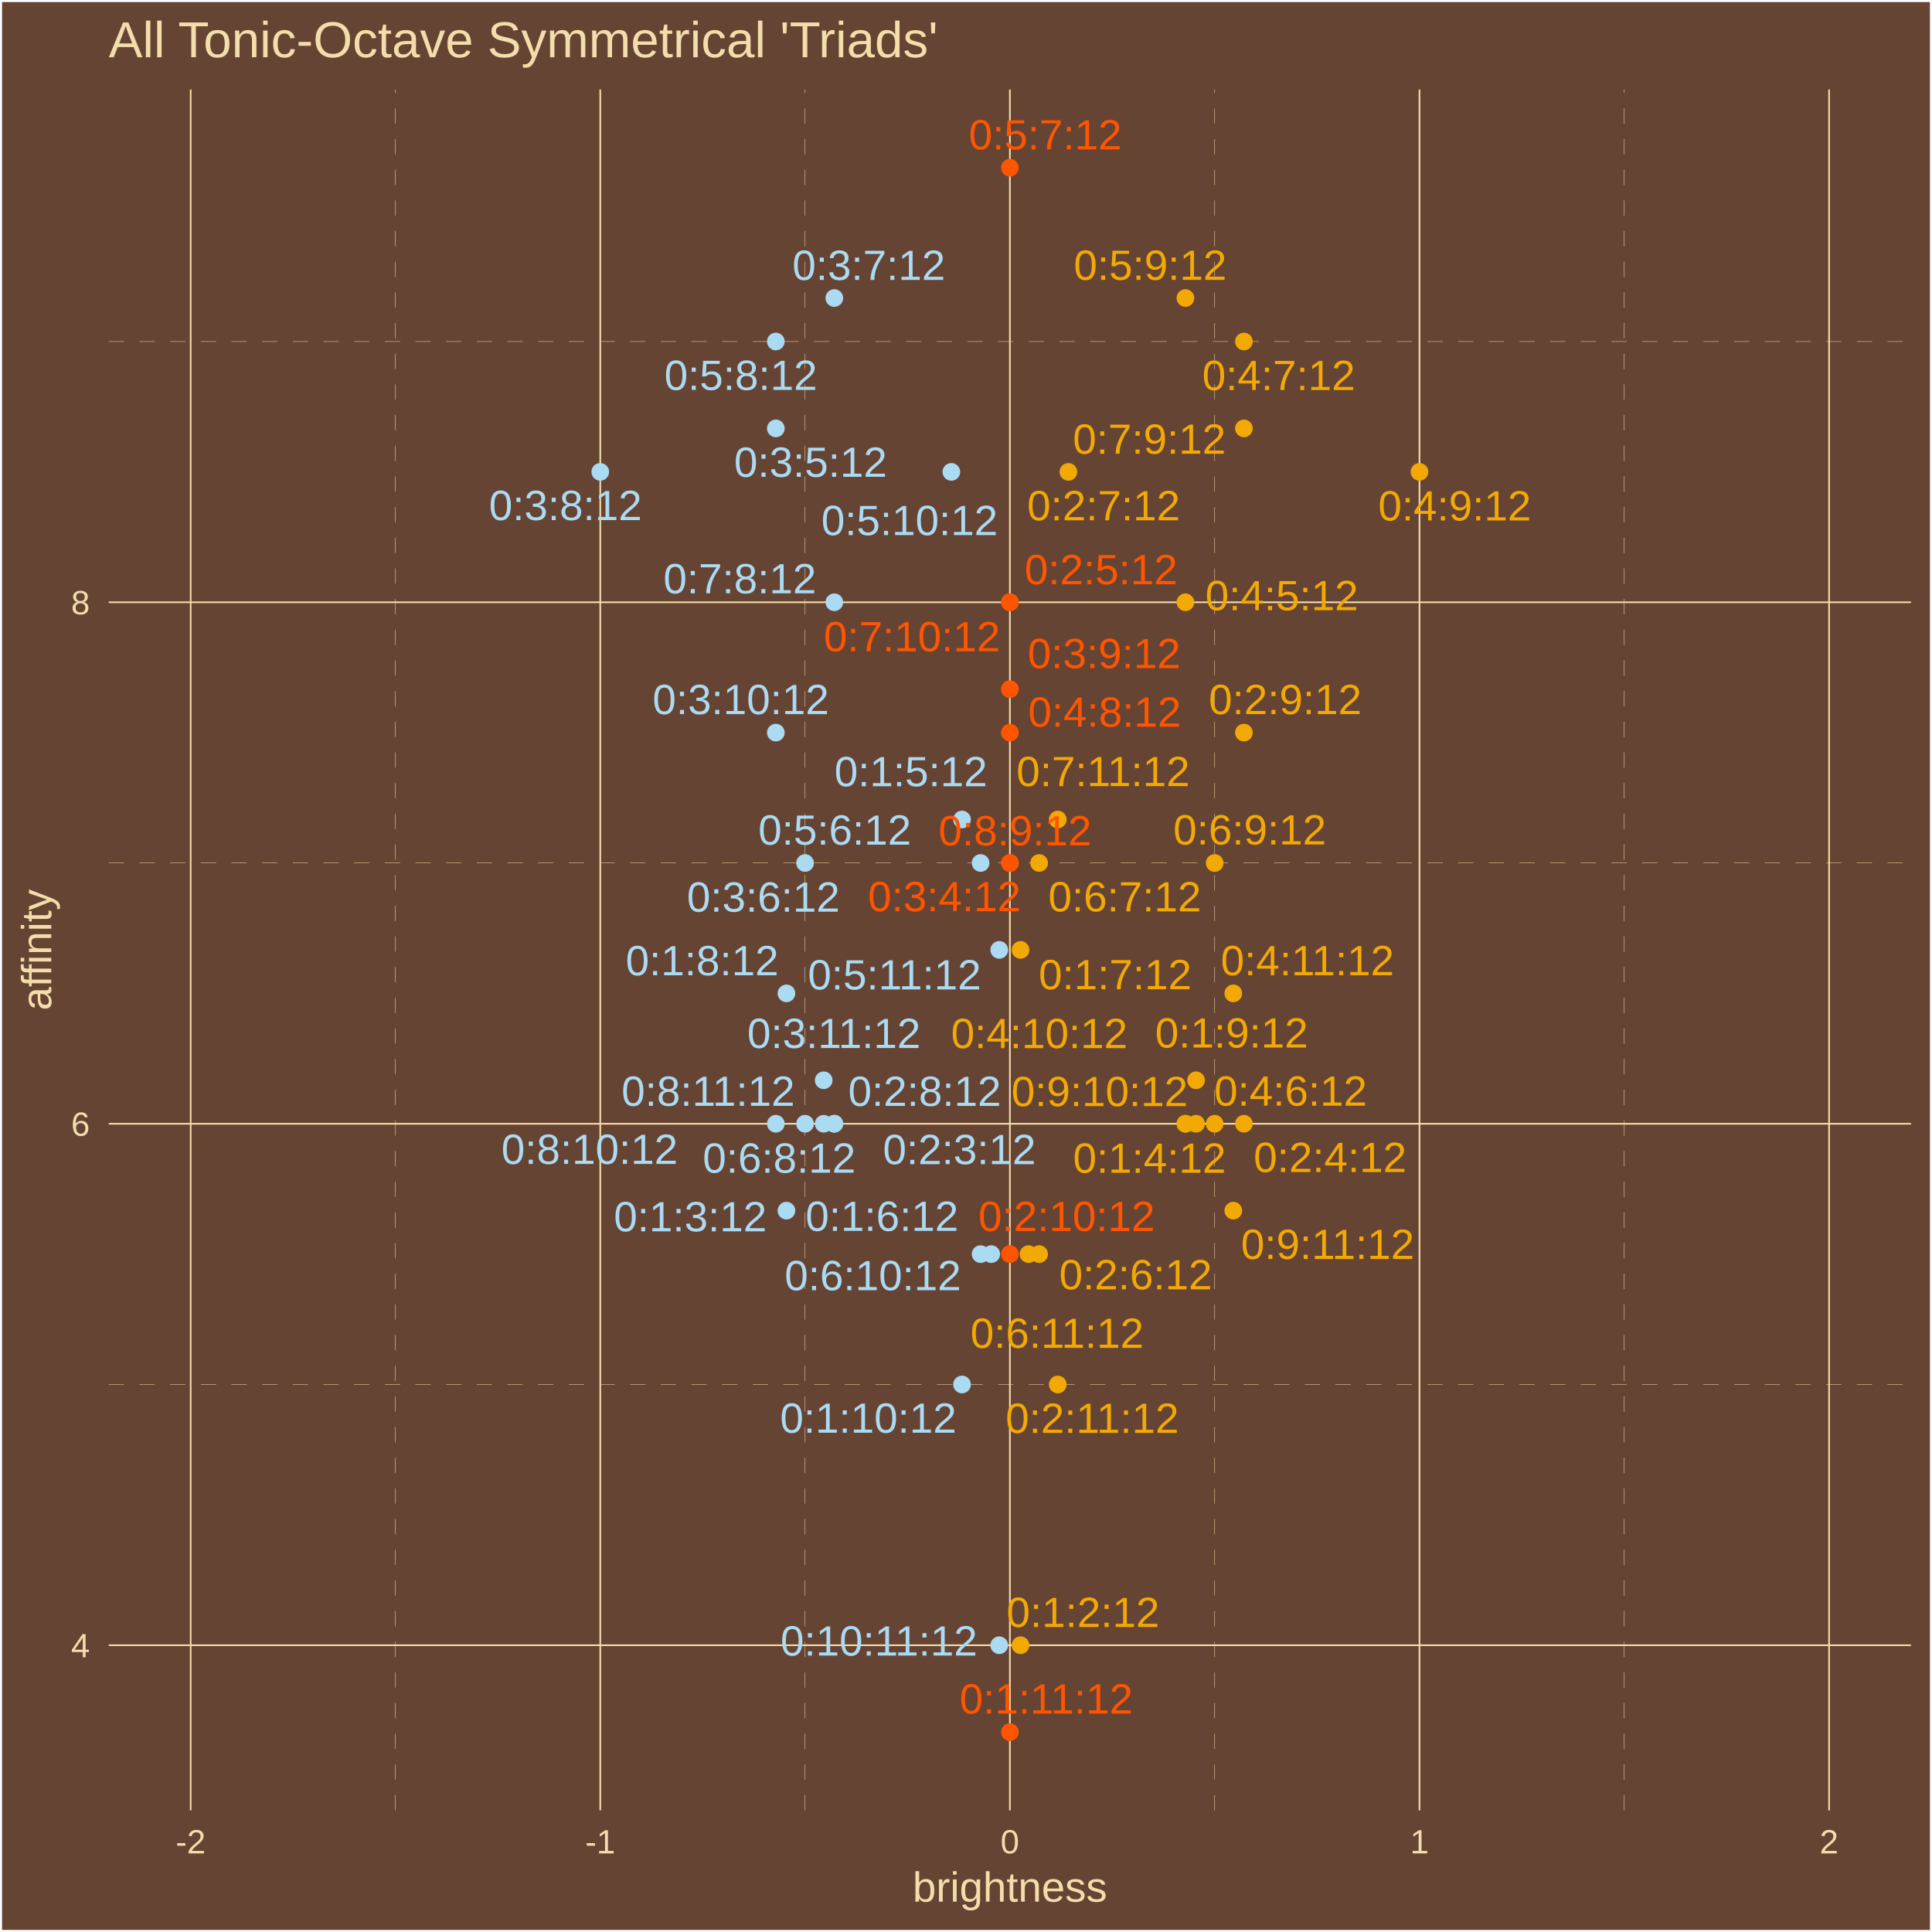
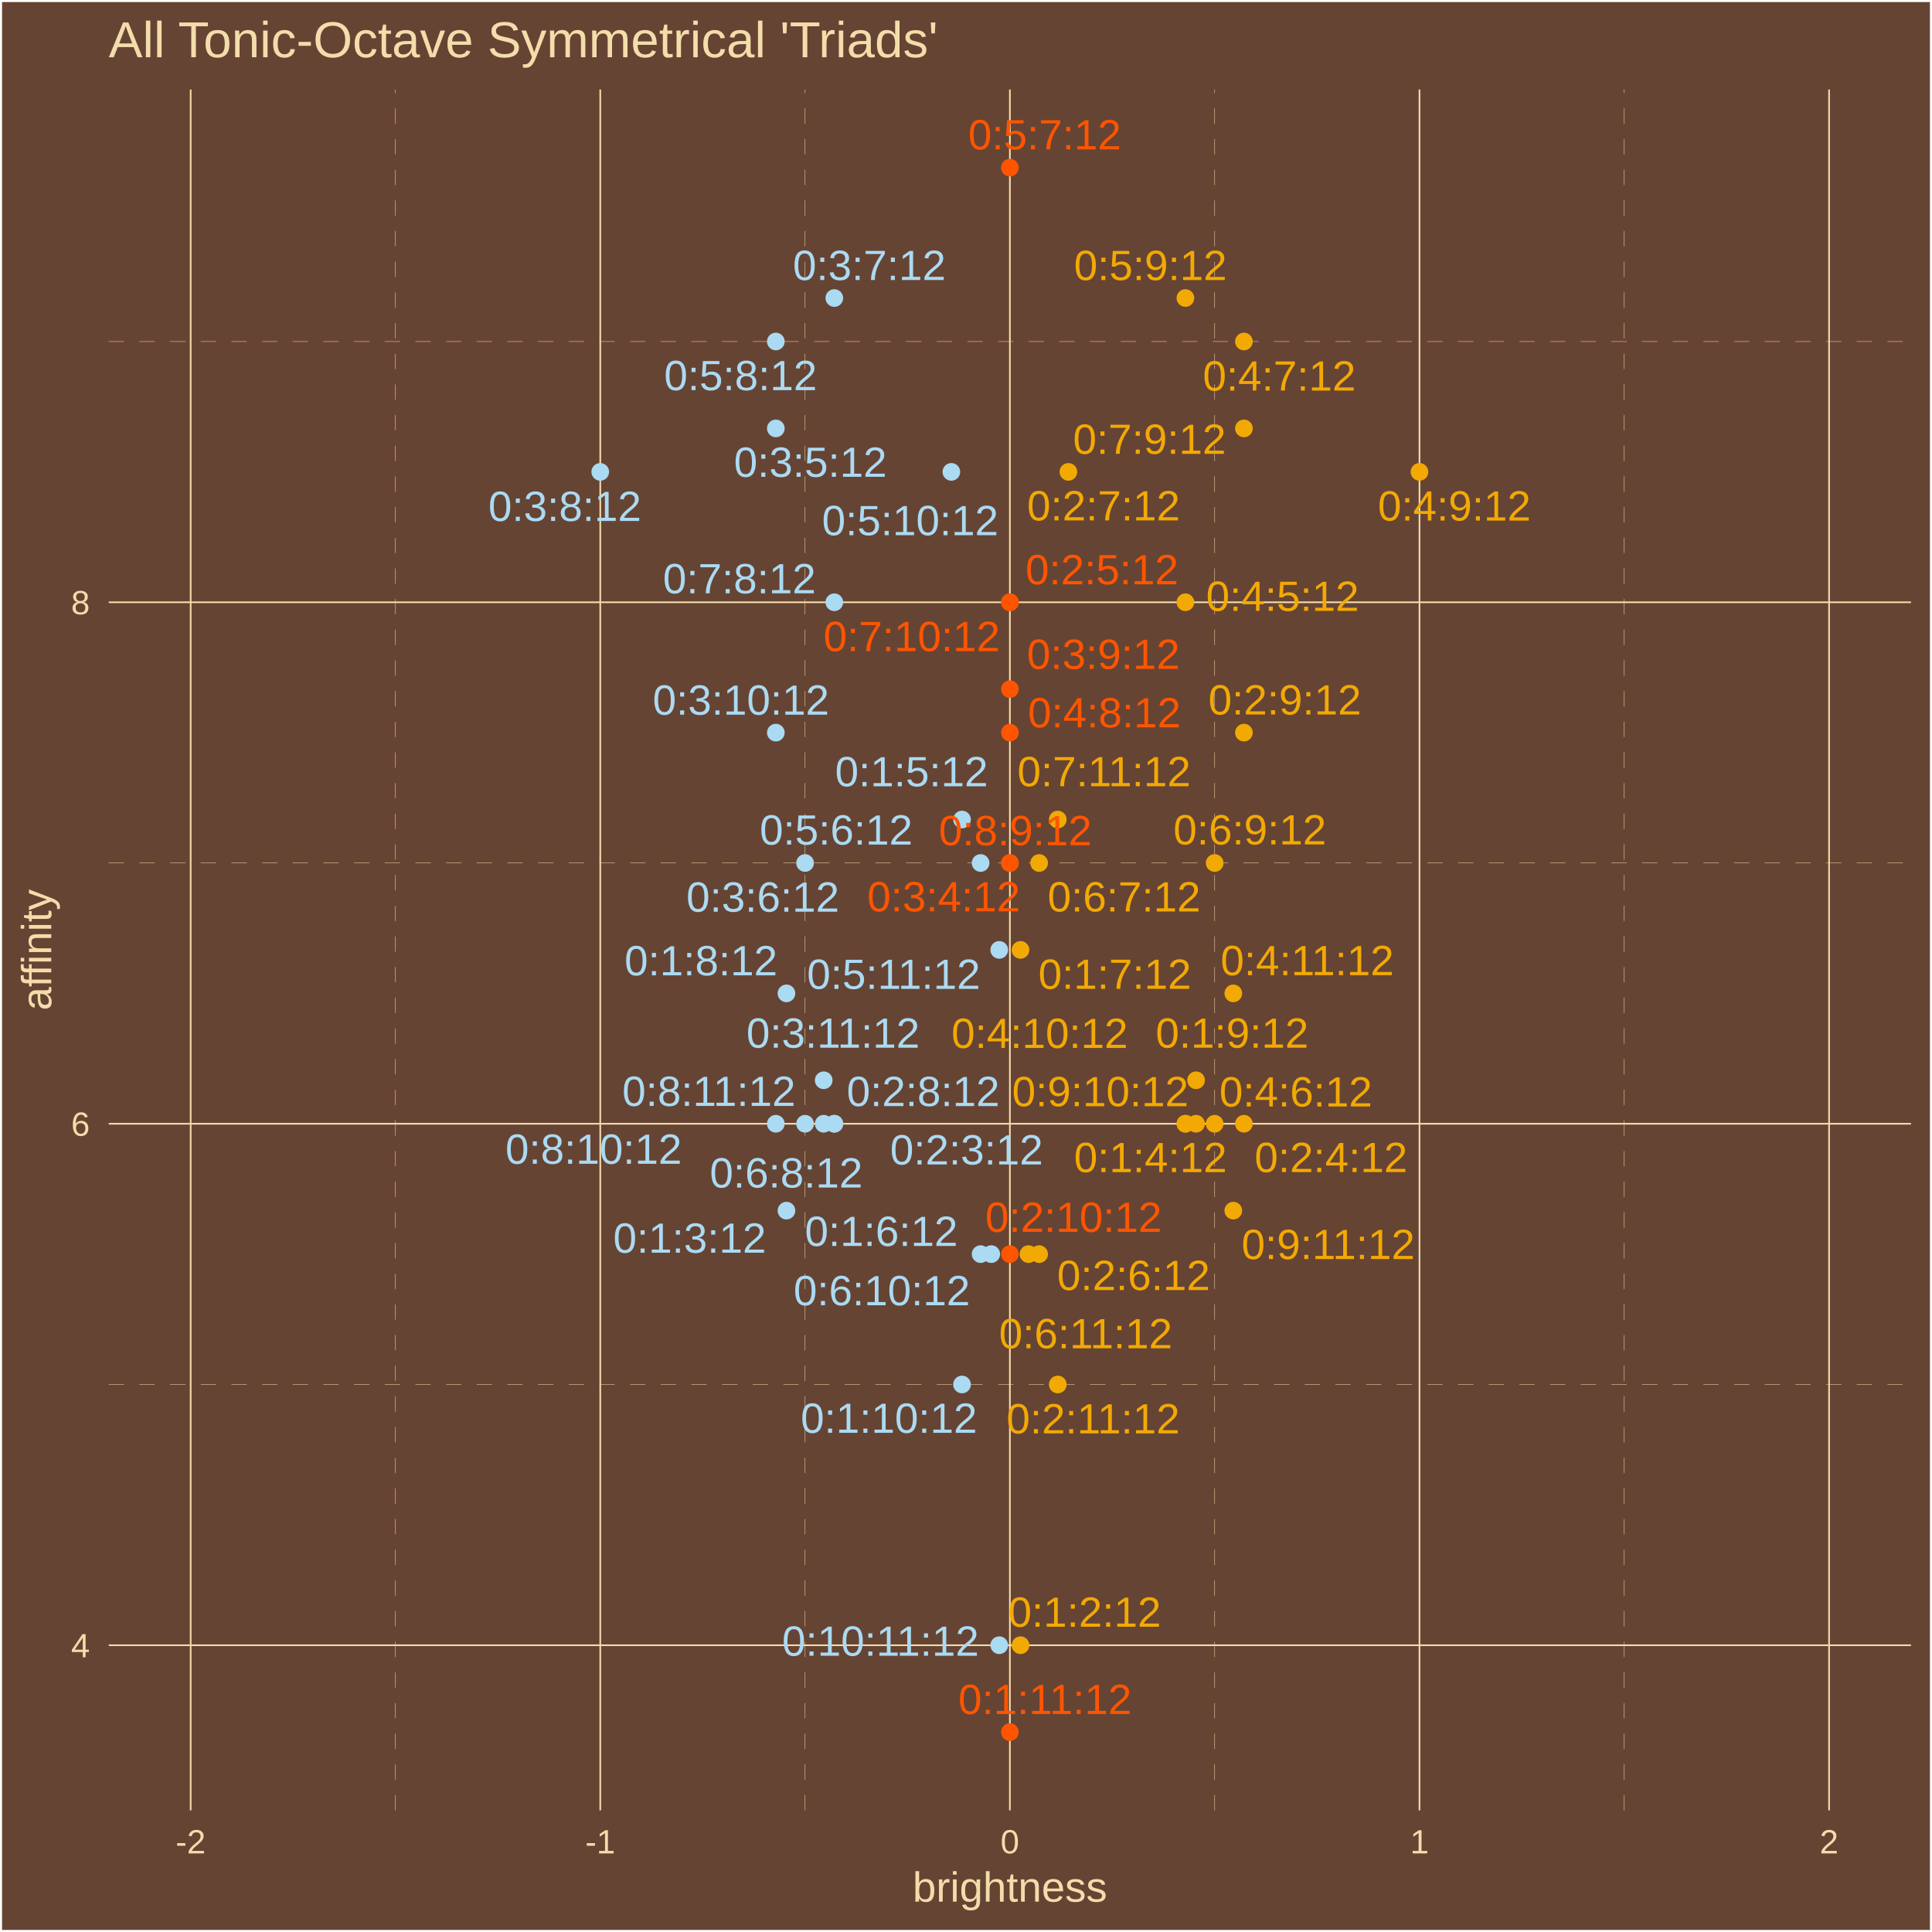
<svg xmlns="http://www.w3.org/2000/svg" class="svglite" width="504.00pt" height="504.00pt" viewBox="0 0 504.00 504.00">
  <defs>
    <style type="text/css">
    .svglite line, .svglite polyline, .svglite polygon, .svglite path, .svglite rect, .svglite circle {
      fill: none;
      stroke: #000000;
      stroke-linecap: round;
      stroke-linejoin: round;
      stroke-miterlimit: 10.00;
    }
    .svglite text {
      white-space: pre;
    }
  </style>
  </defs>
  <rect width="100%" height="100%" style="stroke: none; fill: #664433;" />
  <defs>
    <clipPath id="cpMC4wMHw1MDQuMDB8MC4wMHw1MDQuMDA=">
      <rect x="0.00" y="0.00" width="504.00" height="504.00" />
    </clipPath>
  </defs>
  <g clip-path="url(#cpMC4wMHw1MDQuMDB8MC4wMHw1MDQuMDA=)">
    <rect x="0.00" y="0" width="504.00" height="504.00" style="stroke-width: 1.07; stroke: #FFFFFF; fill: #664433;" />
  </g>
  <defs>
    <clipPath id="cpMjguMzd8NDk4LjUyfDIzLjM0fDQ3Mi4yNw==">
      <rect x="28.37" y="23.34" width="470.15" height="448.93" />
    </clipPath>
  </defs>
  <g clip-path="url(#cpMjguMzd8NDk4LjUyfDIzLjM0fDQ3Mi4yNw==)">
    <rect x="28.37" y="23.34" width="470.15" height="448.93" style="stroke-width: 1.07; stroke: none; fill: #664433;" />
    <polyline points="28.37,361.17 498.52,361.17 " style="stroke-width: 0.11; stroke: #F3DDAB; stroke-dasharray: 4.00,4.00; stroke-linecap: butt;" />
    <polyline points="28.37,225.13 498.52,225.13 " style="stroke-width: 0.11; stroke: #F3DDAB; stroke-dasharray: 4.00,4.00; stroke-linecap: butt;" />
    <polyline points="28.37,89.09 498.52,89.09 " style="stroke-width: 0.11; stroke: #F3DDAB; stroke-dasharray: 4.00,4.00; stroke-linecap: butt;" />
    <polyline points="103.17,472.27 103.17,23.34 " style="stroke-width: 0.11; stroke: #F3DDAB; stroke-dasharray: 4.00,4.00; stroke-linecap: butt;" />
    <polyline points="210.02,472.27 210.02,23.34 " style="stroke-width: 0.11; stroke: #F3DDAB; stroke-dasharray: 4.00,4.00; stroke-linecap: butt;" />
    <polyline points="316.87,472.27 316.87,23.34 " style="stroke-width: 0.11; stroke: #F3DDAB; stroke-dasharray: 4.00,4.00; stroke-linecap: butt;" />
    <polyline points="423.72,472.27 423.72,23.34 " style="stroke-width: 0.11; stroke: #F3DDAB; stroke-dasharray: 4.00,4.00; stroke-linecap: butt;" />
    <polyline points="28.37,429.19 498.52,429.19 " style="stroke-width: 0.43; stroke: #F3DDAB; stroke-linecap: butt;" />
    <polyline points="28.37,293.15 498.52,293.15 " style="stroke-width: 0.43; stroke: #F3DDAB; stroke-linecap: butt;" />
    <polyline points="28.37,157.11 498.52,157.11 " style="stroke-width: 0.43; stroke: #F3DDAB; stroke-linecap: butt;" />
    <polyline points="49.74,472.27 49.74,23.34 " style="stroke-width: 0.43; stroke: #F3DDAB; stroke-linecap: butt;" />
    <polyline points="156.59,472.27 156.59,23.34 " style="stroke-width: 0.43; stroke: #F3DDAB; stroke-linecap: butt;" />
    <polyline points="263.45,472.27 263.45,23.34 " style="stroke-width: 0.43; stroke: #F3DDAB; stroke-linecap: butt;" />
    <polyline points="370.30,472.27 370.30,23.34 " style="stroke-width: 0.43; stroke: #F3DDAB; stroke-linecap: butt;" />
    <polyline points="477.15,472.27 477.15,23.34 " style="stroke-width: 0.43; stroke: #F3DDAB; stroke-linecap: butt;" />
    <circle cx="266.22" cy="429.19" r="1.95" style="stroke-width: 0.71; stroke: #F3A904; fill: #F3A904;" />
    <circle cx="205.16" cy="315.82" r="1.95" style="stroke-width: 0.71; stroke: #ABDAF3; fill: #ABDAF3;" />
    <circle cx="312.02" cy="293.15" r="1.95" style="stroke-width: 0.71; stroke: #F3A904; fill: #F3A904;" />
    <circle cx="250.96" cy="213.79" r="1.95" style="stroke-width: 0.71; stroke: #ABDAF3; fill: #ABDAF3;" />
    <circle cx="258.59" cy="327.16" r="1.95" style="stroke-width: 0.71; stroke: #ABDAF3; fill: #ABDAF3;" />
    <circle cx="266.22" cy="247.80" r="1.95" style="stroke-width: 0.71; stroke: #F3A904; fill: #F3A904;" />
    <circle cx="205.16" cy="259.14" r="1.95" style="stroke-width: 0.71; stroke: #ABDAF3; fill: #ABDAF3;" />
    <circle cx="312.02" cy="281.81" r="1.95" style="stroke-width: 0.71; stroke: #F3A904; fill: #F3A904;" />
    <circle cx="250.96" cy="361.17" r="1.95" style="stroke-width: 0.71; stroke: #ABDAF3; fill: #ABDAF3;" />
    <circle cx="263.45" cy="451.86" r="1.95" style="stroke-width: 0.71; stroke: #FF5500; fill: #FF5500;" />
    <circle cx="217.65" cy="293.15" r="1.95" style="stroke-width: 0.71; stroke: #ABDAF3; fill: #ABDAF3;" />
    <circle cx="324.50" cy="293.15" r="1.95" style="stroke-width: 0.71; stroke: #F3A904; fill: #F3A904;" />
    <circle cx="263.45" cy="157.11" r="1.95" style="stroke-width: 0.71; stroke: #FF5500; fill: #FF5500;" />
    <circle cx="271.08" cy="327.16" r="1.95" style="stroke-width: 0.71; stroke: #F3A904; fill: #F3A904;" />
    <circle cx="278.71" cy="123.10" r="1.95" style="stroke-width: 0.71; stroke: #F3A904; fill: #F3A904;" />
    <circle cx="217.65" cy="293.15" r="1.95" style="stroke-width: 0.71; stroke: #ABDAF3; fill: #ABDAF3;" />
    <circle cx="324.50" cy="191.12" r="1.95" style="stroke-width: 0.71; stroke: #F3A904; fill: #F3A904;" />
    <circle cx="263.45" cy="327.16" r="1.95" style="stroke-width: 0.71; stroke: #FF5500; fill: #FF5500;" />
    <circle cx="275.94" cy="361.17" r="1.95" style="stroke-width: 0.71; stroke: #F3A904; fill: #F3A904;" />
    <circle cx="263.45" cy="225.13" r="1.95" style="stroke-width: 0.71; stroke: #FF5500; fill: #FF5500;" />
    <circle cx="202.39" cy="111.76" r="1.95" style="stroke-width: 0.71; stroke: #ABDAF3; fill: #ABDAF3;" />
    <circle cx="210.02" cy="225.13" r="1.95" style="stroke-width: 0.71; stroke: #ABDAF3; fill: #ABDAF3;" />
    <circle cx="217.65" cy="77.75" r="1.95" style="stroke-width: 0.71; stroke: #ABDAF3; fill: #ABDAF3;" />
    <circle cx="156.59" cy="123.10" r="1.95" style="stroke-width: 0.71; stroke: #ABDAF3; fill: #ABDAF3;" />
    <circle cx="263.45" cy="179.78" r="1.95" style="stroke-width: 0.71; stroke: #FF5500; fill: #FF5500;" />
    <circle cx="202.39" cy="191.12" r="1.95" style="stroke-width: 0.71; stroke: #ABDAF3; fill: #ABDAF3;" />
    <circle cx="214.88" cy="281.81" r="1.95" style="stroke-width: 0.71; stroke: #ABDAF3; fill: #ABDAF3;" />
    <circle cx="309.24" cy="157.11" r="1.95" style="stroke-width: 0.71; stroke: #F3A904; fill: #F3A904;" />
    <circle cx="316.87" cy="293.15" r="1.95" style="stroke-width: 0.71; stroke: #F3A904; fill: #F3A904;" />
    <circle cx="324.50" cy="89.09" r="1.95" style="stroke-width: 0.71; stroke: #F3A904; fill: #F3A904;" />
    <circle cx="263.45" cy="191.12" r="1.95" style="stroke-width: 0.71; stroke: #FF5500; fill: #FF5500;" />
    <circle cx="370.30" cy="123.10" r="1.95" style="stroke-width: 0.71; stroke: #F3A904; fill: #F3A904;" />
    <circle cx="309.24" cy="293.15" r="1.95" style="stroke-width: 0.71; stroke: #F3A904; fill: #F3A904;" />
    <circle cx="321.73" cy="259.14" r="1.95" style="stroke-width: 0.71; stroke: #F3A904; fill: #F3A904;" />
    <circle cx="255.81" cy="225.13" r="1.95" style="stroke-width: 0.71; stroke: #ABDAF3; fill: #ABDAF3;" />
    <circle cx="263.45" cy="43.74" r="1.95" style="stroke-width: 0.71; stroke: #FF5500; fill: #FF5500;" />
    <circle cx="202.39" cy="89.09" r="1.95" style="stroke-width: 0.71; stroke: #ABDAF3; fill: #ABDAF3;" />
    <circle cx="309.24" cy="77.75" r="1.95" style="stroke-width: 0.71; stroke: #F3A904; fill: #F3A904;" />
    <circle cx="248.18" cy="123.10" r="1.95" style="stroke-width: 0.71; stroke: #ABDAF3; fill: #ABDAF3;" />
    <circle cx="260.67" cy="247.80" r="1.95" style="stroke-width: 0.71; stroke: #ABDAF3; fill: #ABDAF3;" />
    <circle cx="271.08" cy="225.13" r="1.95" style="stroke-width: 0.71; stroke: #F3A904; fill: #F3A904;" />
    <circle cx="210.02" cy="293.15" r="1.95" style="stroke-width: 0.71; stroke: #ABDAF3; fill: #ABDAF3;" />
    <circle cx="316.87" cy="225.13" r="1.95" style="stroke-width: 0.71; stroke: #F3A904; fill: #F3A904;" />
    <circle cx="255.81" cy="327.16" r="1.95" style="stroke-width: 0.71; stroke: #ABDAF3; fill: #ABDAF3;" />
    <circle cx="268.30" cy="327.16" r="1.95" style="stroke-width: 0.71; stroke: #F3A904; fill: #F3A904;" />
    <circle cx="217.65" cy="157.11" r="1.95" style="stroke-width: 0.71; stroke: #ABDAF3; fill: #ABDAF3;" />
    <circle cx="324.50" cy="111.76" r="1.95" style="stroke-width: 0.71; stroke: #F3A904; fill: #F3A904;" />
    <circle cx="263.45" cy="157.11" r="1.95" style="stroke-width: 0.71; stroke: #FF5500; fill: #FF5500;" />
    <circle cx="275.94" cy="213.79" r="1.95" style="stroke-width: 0.71; stroke: #F3A904; fill: #F3A904;" />
    <circle cx="263.45" cy="225.13" r="1.95" style="stroke-width: 0.71; stroke: #FF5500; fill: #FF5500;" />
    <circle cx="202.39" cy="293.15" r="1.95" style="stroke-width: 0.71; stroke: #ABDAF3; fill: #ABDAF3;" />
    <circle cx="214.88" cy="293.15" r="1.95" style="stroke-width: 0.71; stroke: #ABDAF3; fill: #ABDAF3;" />
    <circle cx="309.24" cy="293.15" r="1.95" style="stroke-width: 0.71; stroke: #F3A904; fill: #F3A904;" />
    <circle cx="321.73" cy="315.82" r="1.95" style="stroke-width: 0.71; stroke: #F3A904; fill: #F3A904;" />
    <circle cx="260.67" cy="429.19" r="1.95" style="stroke-width: 0.71; stroke: #ABDAF3; fill: #ABDAF3;" />
-     <line x1="244.61" y1="206.91" x2="250.20" y2="212.97" style="stroke-width: 1.07; stroke: none;" />
-     <line x1="251.81" y1="319.16" x2="257.87" y2="326.30" style="stroke-width: 1.07; stroke: none;" />
-     <line x1="317.63" y1="275.08" x2="312.73" y2="280.95" style="stroke-width: 1.07; stroke: none;" />
-     <line x1="228.54" y1="298.85" x2="218.66" y2="293.68" style="stroke-width: 1.07; stroke: none;" />
-     <line x1="295.92" y1="270.51" x2="308.68" y2="292.19" style="stroke-width: 1.07; stroke: none;" />
-     <line x1="239.50" y1="217.03" x2="254.79" y2="224.62" style="stroke-width: 1.07; stroke: none;" />
-     <line x1="242.23" y1="129.87" x2="247.44" y2="123.94" style="stroke-width: 1.07; stroke: none;" />
-     <line x1="275.02" y1="341.91" x2="268.76" y2="328.17" style="stroke-width: 1.07; stroke: none;" />
-     <line x1="282.11" y1="206.88" x2="276.68" y2="212.95" style="stroke-width: 1.07; stroke: none;" />
-     <line x1="178.62" y1="299.45" x2="201.28" y2="293.44" style="stroke-width: 1.07; stroke: none;" />
-     <text x="282.53" y="424.43" text-anchor="middle" style="font-size: 11.04px;fill: #F3A904; font-family: &quot;Arial&quot;;" textLength="39.87px" lengthAdjust="spacingAndGlyphs">0:1:2:12</text>
-     <text x="180.07" y="321.21" text-anchor="middle" style="font-size: 11.04px;fill: #ABDAF3; font-family: &quot;Arial&quot;;" textLength="39.87px" lengthAdjust="spacingAndGlyphs">0:1:3:12</text>
-     <text x="299.87" y="305.93" text-anchor="middle" style="font-size: 11.04px;fill: #F3A904; font-family: &quot;Arial&quot;;" textLength="39.87px" lengthAdjust="spacingAndGlyphs">0:1:4:12</text>
-     <text x="237.62" y="205.11" text-anchor="middle" style="font-size: 11.04px;fill: #ABDAF3; font-family: &quot;Arial&quot;;" textLength="39.87px" lengthAdjust="spacingAndGlyphs">0:1:5:12</text>
-     <text x="230.08" y="321.10" text-anchor="middle" style="font-size: 11.04px;fill: #ABDAF3; font-family: &quot;Arial&quot;;" textLength="39.87px" lengthAdjust="spacingAndGlyphs">0:1:6:12</text>
-     <text x="290.91" y="258.06" text-anchor="middle" style="font-size: 11.04px;fill: #F3A904; font-family: &quot;Arial&quot;;" textLength="39.87px" lengthAdjust="spacingAndGlyphs">0:1:7:12</text>
-     <text x="183.17" y="254.42" text-anchor="middle" style="font-size: 11.04px;fill: #ABDAF3; font-family: &quot;Arial&quot;;" textLength="39.87px" lengthAdjust="spacingAndGlyphs">0:1:8:12</text>
-     <text x="321.29" y="273.28" text-anchor="middle" style="font-size: 11.04px;fill: #F3A904; font-family: &quot;Arial&quot;;" textLength="39.87px" lengthAdjust="spacingAndGlyphs">0:1:9:12</text>
-     <text x="226.51" y="373.76" text-anchor="middle" style="font-size: 11.04px;fill: #ABDAF3; font-family: &quot;Arial&quot;;" textLength="46.01px" lengthAdjust="spacingAndGlyphs">0:1:10:12</text>
-     <text x="272.93" y="447.01" text-anchor="middle" style="font-size: 11.04px;fill: #FF5500; font-family: &quot;Arial&quot;;" textLength="46.01px" lengthAdjust="spacingAndGlyphs">0:1:11:12</text>
-     <text x="250.27" y="303.69" text-anchor="middle" style="font-size: 11.04px;fill: #ABDAF3; font-family: &quot;Arial&quot;;" textLength="39.87px" lengthAdjust="spacingAndGlyphs">0:2:3:12</text>
-     <text x="346.98" y="305.74" text-anchor="middle" style="font-size: 11.04px;fill: #F3A904; font-family: &quot;Arial&quot;;" textLength="39.87px" lengthAdjust="spacingAndGlyphs">0:2:4:12</text>
-     <text x="287.23" y="152.41" text-anchor="middle" style="font-size: 11.04px;fill: #FF5500; font-family: &quot;Arial&quot;;" textLength="39.87px" lengthAdjust="spacingAndGlyphs">0:2:5:12</text>
-     <text x="296.26" y="336.34" text-anchor="middle" style="font-size: 11.04px;fill: #F3A904; font-family: &quot;Arial&quot;;" textLength="39.87px" lengthAdjust="spacingAndGlyphs">0:2:6:12</text>
-     <text x="287.90" y="135.73" text-anchor="middle" style="font-size: 11.04px;fill: #F3A904; font-family: &quot;Arial&quot;;" textLength="39.87px" lengthAdjust="spacingAndGlyphs">0:2:7:12</text>
-     <text x="241.21" y="288.51" text-anchor="middle" style="font-size: 11.04px;fill: #ABDAF3; font-family: &quot;Arial&quot;;" textLength="39.87px" lengthAdjust="spacingAndGlyphs">0:2:8:12</text>
-     <text x="335.27" y="186.30" text-anchor="middle" style="font-size: 11.04px;fill: #F3A904; font-family: &quot;Arial&quot;;" textLength="39.87px" lengthAdjust="spacingAndGlyphs">0:2:9:12</text>
-     <text x="278.26" y="321.13" text-anchor="middle" style="font-size: 11.04px;fill: #FF5500; font-family: &quot;Arial&quot;;" textLength="46.01px" lengthAdjust="spacingAndGlyphs">0:2:10:12</text>
-     <text x="284.93" y="373.80" text-anchor="middle" style="font-size: 11.04px;fill: #F3A904; font-family: &quot;Arial&quot;;" textLength="46.01px" lengthAdjust="spacingAndGlyphs">0:2:11:12</text>
-     <text x="246.37" y="237.70" text-anchor="middle" style="font-size: 11.04px;fill: #FF5500; font-family: &quot;Arial&quot;;" textLength="39.87px" lengthAdjust="spacingAndGlyphs">0:3:4:12</text>
-     <text x="211.45" y="124.39" text-anchor="middle" style="font-size: 11.04px;fill: #ABDAF3; font-family: &quot;Arial&quot;;" textLength="39.87px" lengthAdjust="spacingAndGlyphs">0:3:5:12</text>
-     <text x="199.14" y="237.83" text-anchor="middle" style="font-size: 11.04px;fill: #ABDAF3; font-family: &quot;Arial&quot;;" textLength="39.87px" lengthAdjust="spacingAndGlyphs">0:3:6:12</text>
-     <text x="226.65" y="73.02" text-anchor="middle" style="font-size: 11.04px;fill: #ABDAF3; font-family: &quot;Arial&quot;;" textLength="39.87px" lengthAdjust="spacingAndGlyphs">0:3:7:12</text>
-     <text x="147.51" y="135.67" text-anchor="middle" style="font-size: 11.04px;fill: #ABDAF3; font-family: &quot;Arial&quot;;" textLength="39.87px" lengthAdjust="spacingAndGlyphs">0:3:8:12</text>
-     <text x="288.03" y="174.30" text-anchor="middle" style="font-size: 11.04px;fill: #FF5500; font-family: &quot;Arial&quot;;" textLength="39.87px" lengthAdjust="spacingAndGlyphs">0:3:9:12</text>
-     <text x="193.25" y="186.30" text-anchor="middle" style="font-size: 11.04px;fill: #ABDAF3; font-family: &quot;Arial&quot;;" textLength="46.01px" lengthAdjust="spacingAndGlyphs">0:3:10:12</text>
-     <text x="217.55" y="273.39" text-anchor="middle" style="font-size: 11.04px;fill: #ABDAF3; font-family: &quot;Arial&quot;;" textLength="46.01px" lengthAdjust="spacingAndGlyphs">0:3:11:12</text>
-     <text x="334.38" y="159.19" text-anchor="middle" style="font-size: 11.04px;fill: #F3A904; font-family: &quot;Arial&quot;;" textLength="39.87px" lengthAdjust="spacingAndGlyphs">0:4:5:12</text>
-     <text x="336.68" y="288.44" text-anchor="middle" style="font-size: 11.04px;fill: #F3A904; font-family: &quot;Arial&quot;;" textLength="39.87px" lengthAdjust="spacingAndGlyphs">0:4:6:12</text>
-     <text x="333.58" y="101.76" text-anchor="middle" style="font-size: 11.04px;fill: #F3A904; font-family: &quot;Arial&quot;;" textLength="39.87px" lengthAdjust="spacingAndGlyphs">0:4:7:12</text>
-     <text x="288.16" y="189.57" text-anchor="middle" style="font-size: 11.04px;fill: #FF5500; font-family: &quot;Arial&quot;;" textLength="39.87px" lengthAdjust="spacingAndGlyphs">0:4:8:12</text>
-     <text x="379.48" y="135.77" text-anchor="middle" style="font-size: 11.04px;fill: #F3A904; font-family: &quot;Arial&quot;;" textLength="39.87px" lengthAdjust="spacingAndGlyphs">0:4:9:12</text>
-     <text x="271.12" y="273.42" text-anchor="middle" style="font-size: 11.04px;fill: #F3A904; font-family: &quot;Arial&quot;;" textLength="46.01px" lengthAdjust="spacingAndGlyphs">0:4:10:12</text>
-     <text x="341.07" y="254.41" text-anchor="middle" style="font-size: 11.04px;fill: #F3A904; font-family: &quot;Arial&quot;;" textLength="46.01px" lengthAdjust="spacingAndGlyphs">0:4:11:12</text>
-     <text x="217.76" y="220.34" text-anchor="middle" style="font-size: 11.04px;fill: #ABDAF3; font-family: &quot;Arial&quot;;" textLength="39.87px" lengthAdjust="spacingAndGlyphs">0:5:6:12</text>
-     <text x="272.68" y="38.98" text-anchor="middle" style="font-size: 11.04px;fill: #FF5500; font-family: &quot;Arial&quot;;" textLength="39.87px" lengthAdjust="spacingAndGlyphs">0:5:7:12</text>
-     <text x="193.25" y="101.72" text-anchor="middle" style="font-size: 11.04px;fill: #ABDAF3; font-family: &quot;Arial&quot;;" textLength="39.87px" lengthAdjust="spacingAndGlyphs">0:5:8:12</text>
-     <text x="300.05" y="73.00" text-anchor="middle" style="font-size: 11.04px;fill: #F3A904; font-family: &quot;Arial&quot;;" textLength="39.87px" lengthAdjust="spacingAndGlyphs">0:5:9:12</text>
-     <text x="237.27" y="139.59" text-anchor="middle" style="font-size: 11.04px;fill: #ABDAF3; font-family: &quot;Arial&quot;;" textLength="46.01px" lengthAdjust="spacingAndGlyphs">0:5:10:12</text>
-     <text x="233.35" y="258.11" text-anchor="middle" style="font-size: 11.04px;fill: #ABDAF3; font-family: &quot;Arial&quot;;" textLength="46.01px" lengthAdjust="spacingAndGlyphs">0:5:11:12</text>
-     <text x="293.41" y="237.76" text-anchor="middle" style="font-size: 11.04px;fill: #F3A904; font-family: &quot;Arial&quot;;" textLength="39.87px" lengthAdjust="spacingAndGlyphs">0:6:7:12</text>
-     <text x="203.26" y="305.92" text-anchor="middle" style="font-size: 11.04px;fill: #ABDAF3; font-family: &quot;Arial&quot;;" textLength="39.87px" lengthAdjust="spacingAndGlyphs">0:6:8:12</text>
-     <text x="326.02" y="220.30" text-anchor="middle" style="font-size: 11.04px;fill: #F3A904; font-family: &quot;Arial&quot;;" textLength="39.87px" lengthAdjust="spacingAndGlyphs">0:6:9:12</text>
-     <text x="227.70" y="336.58" text-anchor="middle" style="font-size: 11.04px;fill: #ABDAF3; font-family: &quot;Arial&quot;;" textLength="46.01px" lengthAdjust="spacingAndGlyphs">0:6:10:12</text>
-     <text x="275.76" y="351.62" text-anchor="middle" style="font-size: 11.04px;fill: #F3A904; font-family: &quot;Arial&quot;;" textLength="46.01px" lengthAdjust="spacingAndGlyphs">0:6:11:12</text>
-     <text x="193.00" y="154.78" text-anchor="middle" style="font-size: 11.04px;fill: #ABDAF3; font-family: &quot;Arial&quot;;" textLength="39.87px" lengthAdjust="spacingAndGlyphs">0:7:8:12</text>
-     <text x="299.82" y="118.37" text-anchor="middle" style="font-size: 11.04px;fill: #F3A904; font-family: &quot;Arial&quot;;" textLength="39.87px" lengthAdjust="spacingAndGlyphs">0:7:9:12</text>
-     <text x="237.90" y="169.90" text-anchor="middle" style="font-size: 11.04px;fill: #FF5500; font-family: &quot;Arial&quot;;" textLength="46.01px" lengthAdjust="spacingAndGlyphs">0:7:10:12</text>
-     <text x="287.77" y="205.08" text-anchor="middle" style="font-size: 11.04px;fill: #F3A904; font-family: &quot;Arial&quot;;" textLength="46.01px" lengthAdjust="spacingAndGlyphs">0:7:11:12</text>
-     <text x="264.79" y="220.52" text-anchor="middle" style="font-size: 11.04px;fill: #FF5500; font-family: &quot;Arial&quot;;" textLength="39.87px" lengthAdjust="spacingAndGlyphs">0:8:9:12</text>
-     <text x="153.81" y="303.63" text-anchor="middle" style="font-size: 11.04px;fill: #ABDAF3; font-family: &quot;Arial&quot;;" textLength="46.01px" lengthAdjust="spacingAndGlyphs">0:8:10:12</text>
-     <text x="184.74" y="288.48" text-anchor="middle" style="font-size: 11.04px;fill: #ABDAF3; font-family: &quot;Arial&quot;;" textLength="46.01px" lengthAdjust="spacingAndGlyphs">0:8:11:12</text>
-     <text x="286.86" y="288.56" text-anchor="middle" style="font-size: 11.04px;fill: #F3A904; font-family: &quot;Arial&quot;;" textLength="46.01px" lengthAdjust="spacingAndGlyphs">0:9:10:12</text>
-     <text x="346.34" y="328.43" text-anchor="middle" style="font-size: 11.04px;fill: #F3A904; font-family: &quot;Arial&quot;;" textLength="46.01px" lengthAdjust="spacingAndGlyphs">0:9:11:12</text>
-     <text x="229.29" y="431.88" text-anchor="middle" style="font-size: 11.04px;fill: #ABDAF3; font-family: &quot;Arial&quot;;" textLength="52.14px" lengthAdjust="spacingAndGlyphs">0:10:11:12</text>
+     <line x1="244.64" y1="206.92" x2="250.20" y2="212.96" style="stroke-width: 1.07; stroke: none;" />
+     <line x1="317.64" y1="275.11" x2="312.73" y2="280.95" style="stroke-width: 1.07; stroke: none;" />
+     <line x1="230.41" y1="299.12" x2="218.69" y2="293.63" style="stroke-width: 1.07; stroke: none;" />
+     <line x1="296.03" y1="270.48" x2="308.68" y2="292.19" style="stroke-width: 1.07; stroke: none;" />
+     <line x1="239.86" y1="217.04" x2="254.80" y2="224.61" style="stroke-width: 1.07; stroke: none;" />
+     <line x1="242.25" y1="129.90" x2="247.44" y2="123.94" style="stroke-width: 1.07; stroke: none;" />
+     <line x1="279.07" y1="342.01" x2="268.96" y2="328.06" style="stroke-width: 1.07; stroke: none;" />
+     <line x1="282.13" y1="206.90" x2="276.68" y2="212.96" style="stroke-width: 1.07; stroke: none;" />
+     <line x1="179.66" y1="299.40" x2="201.28" y2="293.45" style="stroke-width: 1.07; stroke: none;" />
+     <text x="282.94" y="424.37" text-anchor="middle" style="font-size: 11.04px;fill: #F3A904; font-family: &quot;Arial&quot;;" textLength="39.87px" lengthAdjust="spacingAndGlyphs">0:1:2:12</text>
+     <text x="179.91" y="326.80" text-anchor="middle" style="font-size: 11.04px;fill: #ABDAF3; font-family: &quot;Arial&quot;;" textLength="39.87px" lengthAdjust="spacingAndGlyphs">0:1:3:12</text>
+     <text x="300.12" y="305.77" text-anchor="middle" style="font-size: 11.04px;fill: #F3A904; font-family: &quot;Arial&quot;;" textLength="39.87px" lengthAdjust="spacingAndGlyphs">0:1:4:12</text>
+     <text x="237.79" y="205.12" text-anchor="middle" style="font-size: 11.04px;fill: #ABDAF3; font-family: &quot;Arial&quot;;" textLength="39.87px" lengthAdjust="spacingAndGlyphs">0:1:5:12</text>
+     <text x="229.91" y="325.03" text-anchor="middle" style="font-size: 11.04px;fill: #ABDAF3; font-family: &quot;Arial&quot;;" textLength="39.87px" lengthAdjust="spacingAndGlyphs">0:1:6:12</text>
+     <text x="290.82" y="257.95" text-anchor="middle" style="font-size: 11.04px;fill: #F3A904; font-family: &quot;Arial&quot;;" textLength="39.87px" lengthAdjust="spacingAndGlyphs">0:1:7:12</text>
+     <text x="182.86" y="254.44" text-anchor="middle" style="font-size: 11.04px;fill: #ABDAF3; font-family: &quot;Arial&quot;;" textLength="39.87px" lengthAdjust="spacingAndGlyphs">0:1:8:12</text>
+     <text x="321.42" y="273.31" text-anchor="middle" style="font-size: 11.04px;fill: #F3A904; font-family: &quot;Arial&quot;;" textLength="39.87px" lengthAdjust="spacingAndGlyphs">0:1:9:12</text>
+     <text x="231.89" y="373.78" text-anchor="middle" style="font-size: 11.04px;fill: #ABDAF3; font-family: &quot;Arial&quot;;" textLength="46.01px" lengthAdjust="spacingAndGlyphs">0:1:10:12</text>
+     <text x="272.60" y="447.14" text-anchor="middle" style="font-size: 11.04px;fill: #FF5500; font-family: &quot;Arial&quot;;" textLength="46.01px" lengthAdjust="spacingAndGlyphs">0:1:11:12</text>
+     <text x="252.15" y="303.77" text-anchor="middle" style="font-size: 11.04px;fill: #ABDAF3; font-family: &quot;Arial&quot;;" textLength="39.87px" lengthAdjust="spacingAndGlyphs">0:2:3:12</text>
+     <text x="347.22" y="305.76" text-anchor="middle" style="font-size: 11.04px;fill: #F3A904; font-family: &quot;Arial&quot;;" textLength="39.87px" lengthAdjust="spacingAndGlyphs">0:2:4:12</text>
+     <text x="287.47" y="152.42" text-anchor="middle" style="font-size: 11.04px;fill: #FF5500; font-family: &quot;Arial&quot;;" textLength="39.87px" lengthAdjust="spacingAndGlyphs">0:2:5:12</text>
+     <text x="295.71" y="336.53" text-anchor="middle" style="font-size: 11.04px;fill: #F3A904; font-family: &quot;Arial&quot;;" textLength="39.87px" lengthAdjust="spacingAndGlyphs">0:2:6:12</text>
+     <text x="287.88" y="135.76" text-anchor="middle" style="font-size: 11.04px;fill: #F3A904; font-family: &quot;Arial&quot;;" textLength="39.87px" lengthAdjust="spacingAndGlyphs">0:2:7:12</text>
+     <text x="240.83" y="288.54" text-anchor="middle" style="font-size: 11.04px;fill: #ABDAF3; font-family: &quot;Arial&quot;;" textLength="39.87px" lengthAdjust="spacingAndGlyphs">0:2:8:12</text>
+     <text x="335.17" y="186.39" text-anchor="middle" style="font-size: 11.04px;fill: #F3A904; font-family: &quot;Arial&quot;;" textLength="39.87px" lengthAdjust="spacingAndGlyphs">0:2:9:12</text>
+     <text x="280.05" y="321.35" text-anchor="middle" style="font-size: 11.04px;fill: #FF5500; font-family: &quot;Arial&quot;;" textLength="46.01px" lengthAdjust="spacingAndGlyphs">0:2:10:12</text>
+     <text x="285.17" y="373.92" text-anchor="middle" style="font-size: 11.04px;fill: #F3A904; font-family: &quot;Arial&quot;;" textLength="46.01px" lengthAdjust="spacingAndGlyphs">0:2:11:12</text>
+     <text x="246.18" y="237.74" text-anchor="middle" style="font-size: 11.04px;fill: #FF5500; font-family: &quot;Arial&quot;;" textLength="39.87px" lengthAdjust="spacingAndGlyphs">0:3:4:12</text>
+     <text x="211.40" y="124.39" text-anchor="middle" style="font-size: 11.04px;fill: #ABDAF3; font-family: &quot;Arial&quot;;" textLength="39.87px" lengthAdjust="spacingAndGlyphs">0:3:5:12</text>
+     <text x="198.99" y="237.83" text-anchor="middle" style="font-size: 11.04px;fill: #ABDAF3; font-family: &quot;Arial&quot;;" textLength="39.87px" lengthAdjust="spacingAndGlyphs">0:3:6:12</text>
+     <text x="226.78" y="73.05" text-anchor="middle" style="font-size: 11.04px;fill: #ABDAF3; font-family: &quot;Arial&quot;;" textLength="39.87px" lengthAdjust="spacingAndGlyphs">0:3:7:12</text>
+     <text x="147.35" y="135.91" text-anchor="middle" style="font-size: 11.04px;fill: #ABDAF3; font-family: &quot;Arial&quot;;" textLength="39.87px" lengthAdjust="spacingAndGlyphs">0:3:8:12</text>
+     <text x="287.85" y="174.49" text-anchor="middle" style="font-size: 11.04px;fill: #FF5500; font-family: &quot;Arial&quot;;" textLength="39.87px" lengthAdjust="spacingAndGlyphs">0:3:9:12</text>
+     <text x="193.29" y="186.44" text-anchor="middle" style="font-size: 11.04px;fill: #ABDAF3; font-family: &quot;Arial&quot;;" textLength="46.01px" lengthAdjust="spacingAndGlyphs">0:3:10:12</text>
+     <text x="217.32" y="273.31" text-anchor="middle" style="font-size: 11.04px;fill: #ABDAF3; font-family: &quot;Arial&quot;;" textLength="46.01px" lengthAdjust="spacingAndGlyphs">0:3:11:12</text>
+     <text x="334.57" y="159.36" text-anchor="middle" style="font-size: 11.04px;fill: #F3A904; font-family: &quot;Arial&quot;;" textLength="39.87px" lengthAdjust="spacingAndGlyphs">0:4:5:12</text>
+     <text x="338.04" y="288.65" text-anchor="middle" style="font-size: 11.04px;fill: #F3A904; font-family: &quot;Arial&quot;;" textLength="39.87px" lengthAdjust="spacingAndGlyphs">0:4:6:12</text>
+     <text x="333.73" y="101.89" text-anchor="middle" style="font-size: 11.04px;fill: #F3A904; font-family: &quot;Arial&quot;;" textLength="39.87px" lengthAdjust="spacingAndGlyphs">0:4:7:12</text>
+     <text x="288.09" y="189.74" text-anchor="middle" style="font-size: 11.04px;fill: #FF5500; font-family: &quot;Arial&quot;;" textLength="39.87px" lengthAdjust="spacingAndGlyphs">0:4:8:12</text>
+     <text x="379.39" y="135.80" text-anchor="middle" style="font-size: 11.04px;fill: #F3A904; font-family: &quot;Arial&quot;;" textLength="39.87px" lengthAdjust="spacingAndGlyphs">0:4:9:12</text>
+     <text x="271.22" y="273.38" text-anchor="middle" style="font-size: 11.04px;fill: #F3A904; font-family: &quot;Arial&quot;;" textLength="46.01px" lengthAdjust="spacingAndGlyphs">0:4:10:12</text>
+     <text x="341.02" y="254.39" text-anchor="middle" style="font-size: 11.04px;fill: #F3A904; font-family: &quot;Arial&quot;;" textLength="46.01px" lengthAdjust="spacingAndGlyphs">0:4:11:12</text>
+     <text x="218.13" y="220.33" text-anchor="middle" style="font-size: 11.04px;fill: #ABDAF3; font-family: &quot;Arial&quot;;" textLength="39.87px" lengthAdjust="spacingAndGlyphs">0:5:6:12</text>
+     <text x="272.53" y="38.97" text-anchor="middle" style="font-size: 11.04px;fill: #FF5500; font-family: &quot;Arial&quot;;" textLength="39.87px" lengthAdjust="spacingAndGlyphs">0:5:7:12</text>
+     <text x="193.19" y="101.78" text-anchor="middle" style="font-size: 11.04px;fill: #ABDAF3; font-family: &quot;Arial&quot;;" textLength="39.87px" lengthAdjust="spacingAndGlyphs">0:5:8:12</text>
+     <text x="300.11" y="73.06" text-anchor="middle" style="font-size: 11.04px;fill: #F3A904; font-family: &quot;Arial&quot;;" textLength="39.87px" lengthAdjust="spacingAndGlyphs">0:5:9:12</text>
+     <text x="237.44" y="139.61" text-anchor="middle" style="font-size: 11.04px;fill: #ABDAF3; font-family: &quot;Arial&quot;;" textLength="46.01px" lengthAdjust="spacingAndGlyphs">0:5:10:12</text>
+     <text x="233.13" y="257.97" text-anchor="middle" style="font-size: 11.04px;fill: #ABDAF3; font-family: &quot;Arial&quot;;" textLength="46.01px" lengthAdjust="spacingAndGlyphs">0:5:11:12</text>
+     <text x="293.24" y="237.77" text-anchor="middle" style="font-size: 11.04px;fill: #F3A904; font-family: &quot;Arial&quot;;" textLength="39.87px" lengthAdjust="spacingAndGlyphs">0:6:7:12</text>
+     <text x="205.10" y="309.79" text-anchor="middle" style="font-size: 11.04px;fill: #ABDAF3; font-family: &quot;Arial&quot;;" textLength="39.87px" lengthAdjust="spacingAndGlyphs">0:6:8:12</text>
+     <text x="326.04" y="220.28" text-anchor="middle" style="font-size: 11.04px;fill: #F3A904; font-family: &quot;Arial&quot;;" textLength="39.87px" lengthAdjust="spacingAndGlyphs">0:6:9:12</text>
+     <text x="230.03" y="340.50" text-anchor="middle" style="font-size: 11.04px;fill: #ABDAF3; font-family: &quot;Arial&quot;;" textLength="46.01px" lengthAdjust="spacingAndGlyphs">0:6:10:12</text>
+     <text x="283.22" y="351.72" text-anchor="middle" style="font-size: 11.04px;fill: #F3A904; font-family: &quot;Arial&quot;;" textLength="46.01px" lengthAdjust="spacingAndGlyphs">0:6:11:12</text>
+     <text x="192.89" y="154.77" text-anchor="middle" style="font-size: 11.04px;fill: #ABDAF3; font-family: &quot;Arial&quot;;" textLength="39.87px" lengthAdjust="spacingAndGlyphs">0:7:8:12</text>
+     <text x="299.87" y="118.39" text-anchor="middle" style="font-size: 11.04px;fill: #F3A904; font-family: &quot;Arial&quot;;" textLength="39.87px" lengthAdjust="spacingAndGlyphs">0:7:9:12</text>
+     <text x="237.84" y="169.85" text-anchor="middle" style="font-size: 11.04px;fill: #FF5500; font-family: &quot;Arial&quot;;" textLength="46.01px" lengthAdjust="spacingAndGlyphs">0:7:10:12</text>
+     <text x="288.01" y="205.10" text-anchor="middle" style="font-size: 11.04px;fill: #F3A904; font-family: &quot;Arial&quot;;" textLength="46.01px" lengthAdjust="spacingAndGlyphs">0:7:11:12</text>
+     <text x="264.86" y="220.49" text-anchor="middle" style="font-size: 11.04px;fill: #FF5500; font-family: &quot;Arial&quot;;" textLength="39.87px" lengthAdjust="spacingAndGlyphs">0:8:9:12</text>
+     <text x="154.86" y="303.59" text-anchor="middle" style="font-size: 11.04px;fill: #ABDAF3; font-family: &quot;Arial&quot;;" textLength="46.01px" lengthAdjust="spacingAndGlyphs">0:8:10:12</text>
+     <text x="184.93" y="288.50" text-anchor="middle" style="font-size: 11.04px;fill: #ABDAF3; font-family: &quot;Arial&quot;;" textLength="46.01px" lengthAdjust="spacingAndGlyphs">0:8:11:12</text>
+     <text x="287.04" y="288.58" text-anchor="middle" style="font-size: 11.04px;fill: #F3A904; font-family: &quot;Arial&quot;;" textLength="46.01px" lengthAdjust="spacingAndGlyphs">0:9:10:12</text>
+     <text x="346.49" y="328.45" text-anchor="middle" style="font-size: 11.04px;fill: #F3A904; font-family: &quot;Arial&quot;;" textLength="46.01px" lengthAdjust="spacingAndGlyphs">0:9:11:12</text>
+     <text x="229.70" y="431.93" text-anchor="middle" style="font-size: 11.04px;fill: #ABDAF3; font-family: &quot;Arial&quot;;" textLength="52.14px" lengthAdjust="spacingAndGlyphs">0:10:11:12</text>
  </g>
  <g clip-path="url(#cpMC4wMHw1MDQuMDB8MC4wMHw1MDQuMDA=)">
    <text x="23.44" y="432.34" text-anchor="end" style="font-size: 8.80px;fill: #F3DDAB; font-family: &quot;Arial&quot;;" textLength="4.90px" lengthAdjust="spacingAndGlyphs">4</text>
    <text x="23.44" y="296.30" text-anchor="end" style="font-size: 8.80px;fill: #F3DDAB; font-family: &quot;Arial&quot;;" textLength="4.90px" lengthAdjust="spacingAndGlyphs">6</text>
    <text x="23.44" y="160.26" text-anchor="end" style="font-size: 8.80px;fill: #F3DDAB; font-family: &quot;Arial&quot;;" textLength="4.90px" lengthAdjust="spacingAndGlyphs">8</text>
    <text x="49.74" y="483.50" text-anchor="middle" style="font-size: 8.80px;fill: #F3DDAB; font-family: &quot;Arial&quot;;" textLength="7.83px" lengthAdjust="spacingAndGlyphs">-2</text>
    <text x="156.59" y="483.50" text-anchor="middle" style="font-size: 8.80px;fill: #F3DDAB; font-family: &quot;Arial&quot;;" textLength="7.83px" lengthAdjust="spacingAndGlyphs">-1</text>
    <text x="263.45" y="483.50" text-anchor="middle" style="font-size: 8.80px;fill: #F3DDAB; font-family: &quot;Arial&quot;;" textLength="4.90px" lengthAdjust="spacingAndGlyphs">0</text>
    <text x="370.30" y="483.50" text-anchor="middle" style="font-size: 8.80px;fill: #F3DDAB; font-family: &quot;Arial&quot;;" textLength="4.90px" lengthAdjust="spacingAndGlyphs">1</text>
    <text x="477.15" y="483.50" text-anchor="middle" style="font-size: 8.80px;fill: #F3DDAB; font-family: &quot;Arial&quot;;" textLength="4.90px" lengthAdjust="spacingAndGlyphs">2</text>
    <text x="263.45" y="496.09" text-anchor="middle" style="font-size: 11.00px;fill: #F3DDAB; font-family: &quot;Arial&quot;;" textLength="50.76px" lengthAdjust="spacingAndGlyphs">brightness</text>
    <text transform="translate(13.37,247.80) rotate(-90)" text-anchor="middle" style="font-size: 11.00px;fill: #F3DDAB; font-family: &quot;Arial&quot;;" textLength="31.78px" lengthAdjust="spacingAndGlyphs">affinity</text>
    <text x="28.37" y="14.94" style="font-size: 13.20px;fill: #F3DDAB; font-family: &quot;Arial&quot;;" textLength="218.33px" lengthAdjust="spacingAndGlyphs">All Tonic-Octave Symmetrical 'Triads'</text>
  </g>
</svg>
